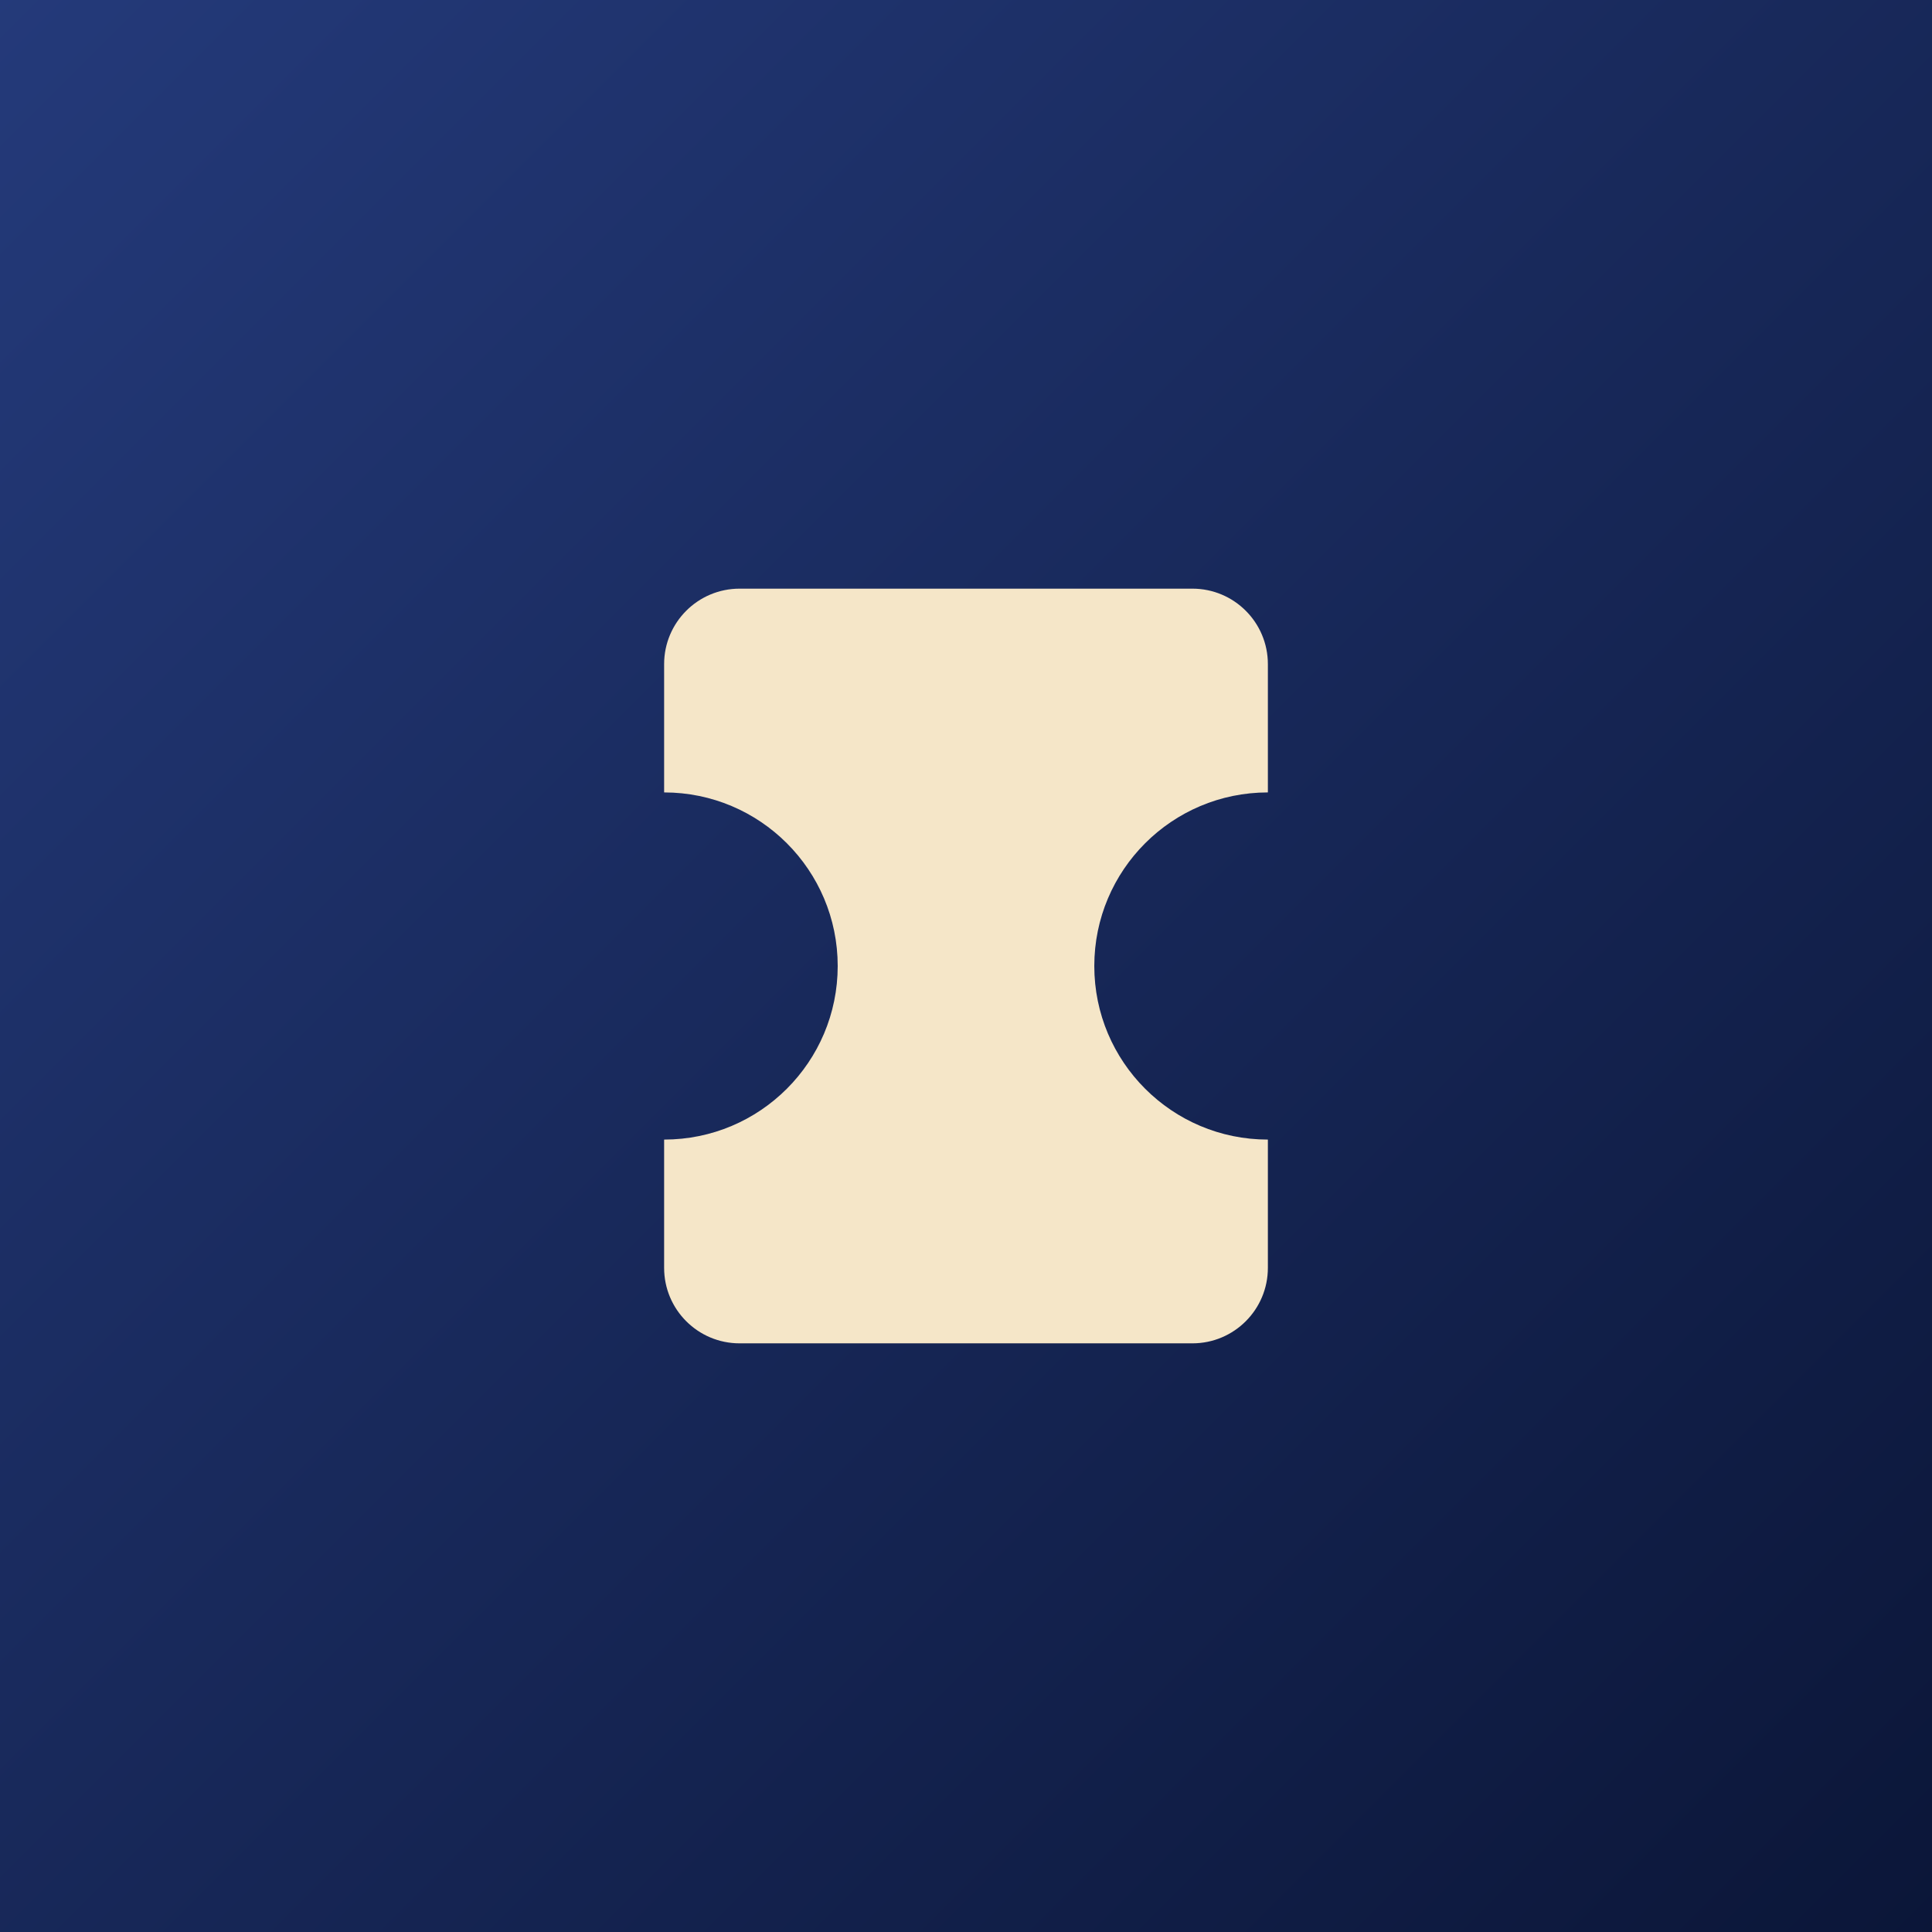
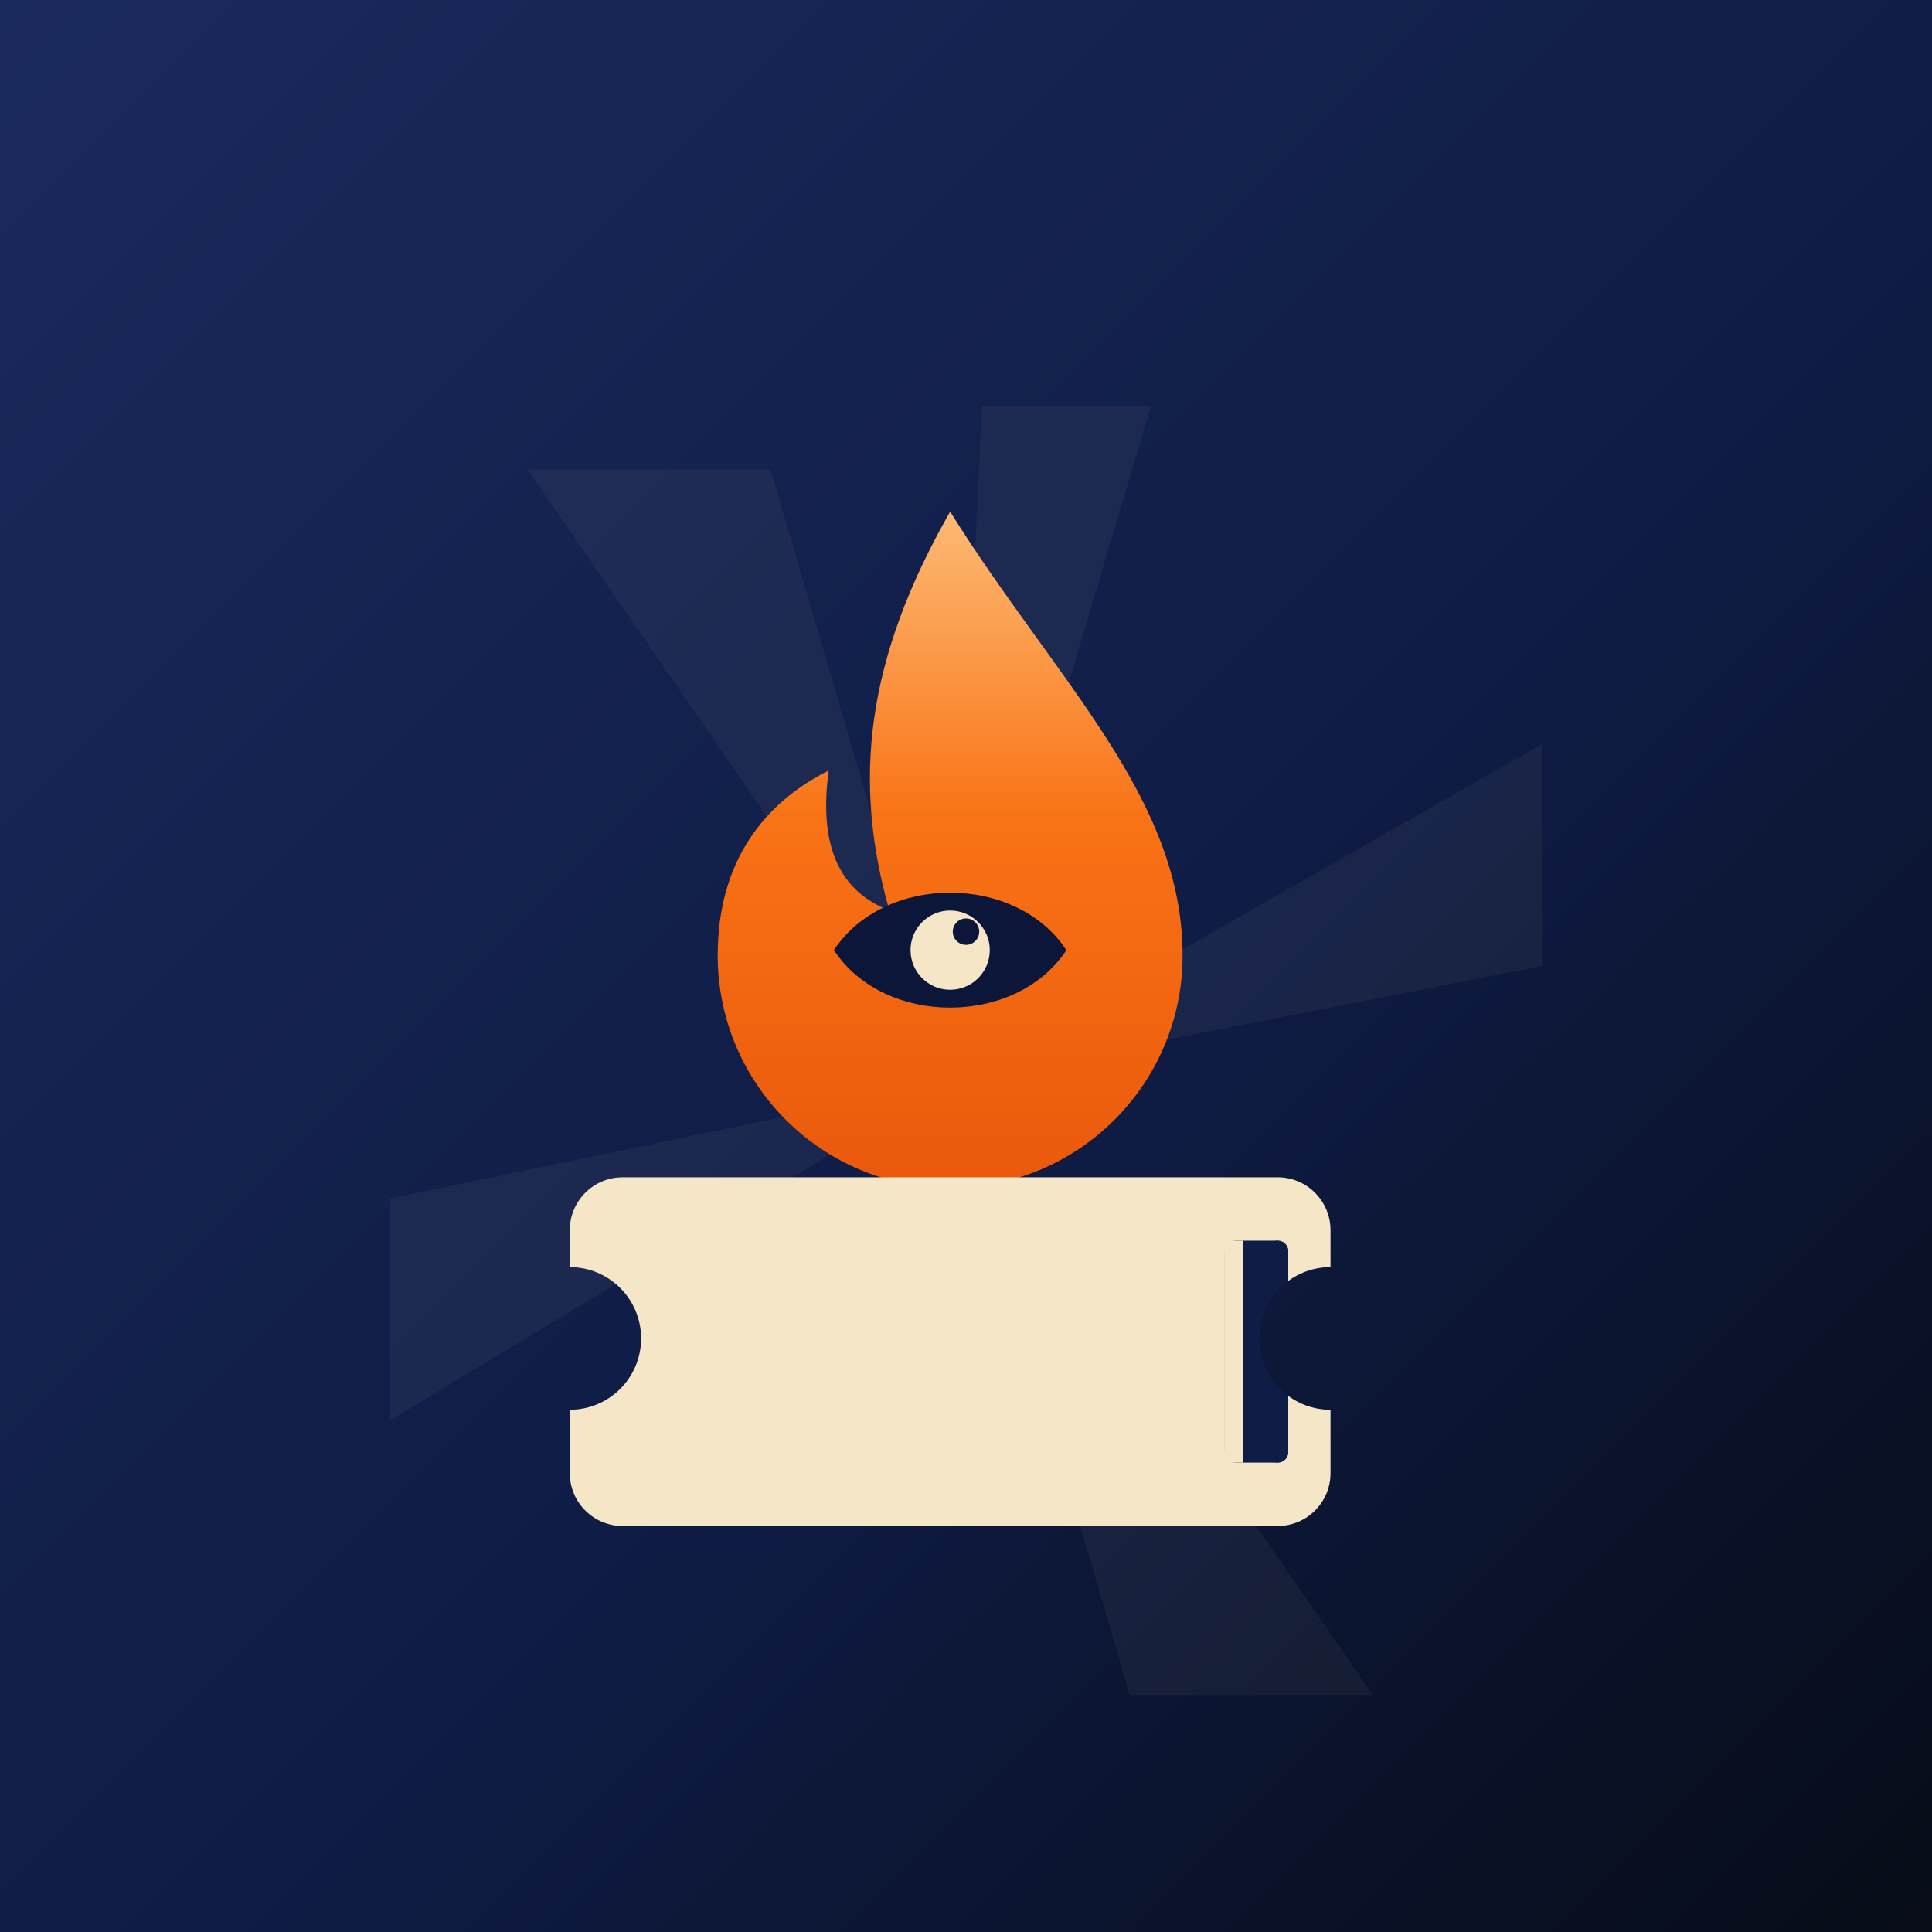
- <svg xmlns="http://www.w3.org/2000/svg" viewBox="0 0 512 512">
+ <svg xmlns="http://www.w3.org/2000/svg" viewBox="0 0 512 512" role="img" aria-label="Tickelot">
  <defs>
-     <linearGradient id="g" x1="0" y1="0" x2="1" y2="1">
-       <stop offset="0" stop-color="#243a7a" />
-       <stop offset="1" stop-color="#0b1638" />
+     <linearGradient id="tileM" gradientUnits="userSpaceOnUse" x1="0" y1="0" x2="512" y2="512">
+       <stop offset="0" stop-color="#1b2a5c" />
+       <stop offset="0.55" stop-color="#0f1c46" />
+       <stop offset="1" stop-color="#070c17" />
    </linearGradient>
+     <linearGradient id="flameM" x1="0.5" y1="0" x2="0.5" y2="1">
+       <stop offset="0" stop-color="#fdba74" />
+       <stop offset="0.45" stop-color="#f97316" />
+       <stop offset="1" stop-color="#ea580c" />
+     </linearGradient>
+     <mask id="perfM" maskUnits="userSpaceOnUse" x="0" y="0" width="512" height="512">
+       <rect width="512" height="512" fill="#fff" />
+       <circle cx="112" cy="353" r="27" fill="#000" />
+       <circle cx="400" cy="353" r="27" fill="#000" />
+     </mask>
  </defs>
-   <rect width="512" height="512" fill="url(#g)" />
-   <path d="M176 176a20 20 0 0 1 20-20h120a20 20 0 0 1 20 20v34a46 46 0 0 0 0 92v34a20 20 0 0 1-20 20H196a20 20 0 0 1-20-20v-34a46 46 0 0 0 0-92v-34z" fill="#f5e6c8" />
+   <rect width="512" height="512" fill="url(#tileM)" />
+   <g transform="translate(256 256) scale(0.7) translate(-262 -212)">
+     <g fill="#f5e6c8" opacity="0.05">
+       <path d="M256 256 96 24h92zM256 256 268 0h64zM256 256 480 128v84zM256 256 416 488h-92zM256 256 44 384v-84z" />
+     </g>
+     <path fill="url(#flameM)" d="M256 40c40 64 88 108 88 168a88 88 0 0 1-176 0c0-36 18-58 42-70-4 30 5 46 23 53-14-49-9-95 23-151Z" />
+     <path fill="#0b1638" d="M212 206c19-29 69-29 88 0-19 29-69 29-88 0Z" />
+     <circle cx="256" cy="206" r="15" fill="#f5e6c8" />
+     <circle cx="262" cy="199" r="5" fill="#0b1638" />
+     <g mask="url(#perfM)">
+       <rect x="112" y="292" width="288" height="132" rx="20" fill="#f5e6c8" />
+       <g fill="#0f1c46">
+         <rect x="360" y="316" width="24" height="84" rx="4" />
+         <rect x="360" y="316" width="7" height="84" fill="#f5e6c8" />
+         <rect x="376" y="316" width="8" height="84" rx="4" />
+       </g>
+     </g>
+   </g>
</svg>
